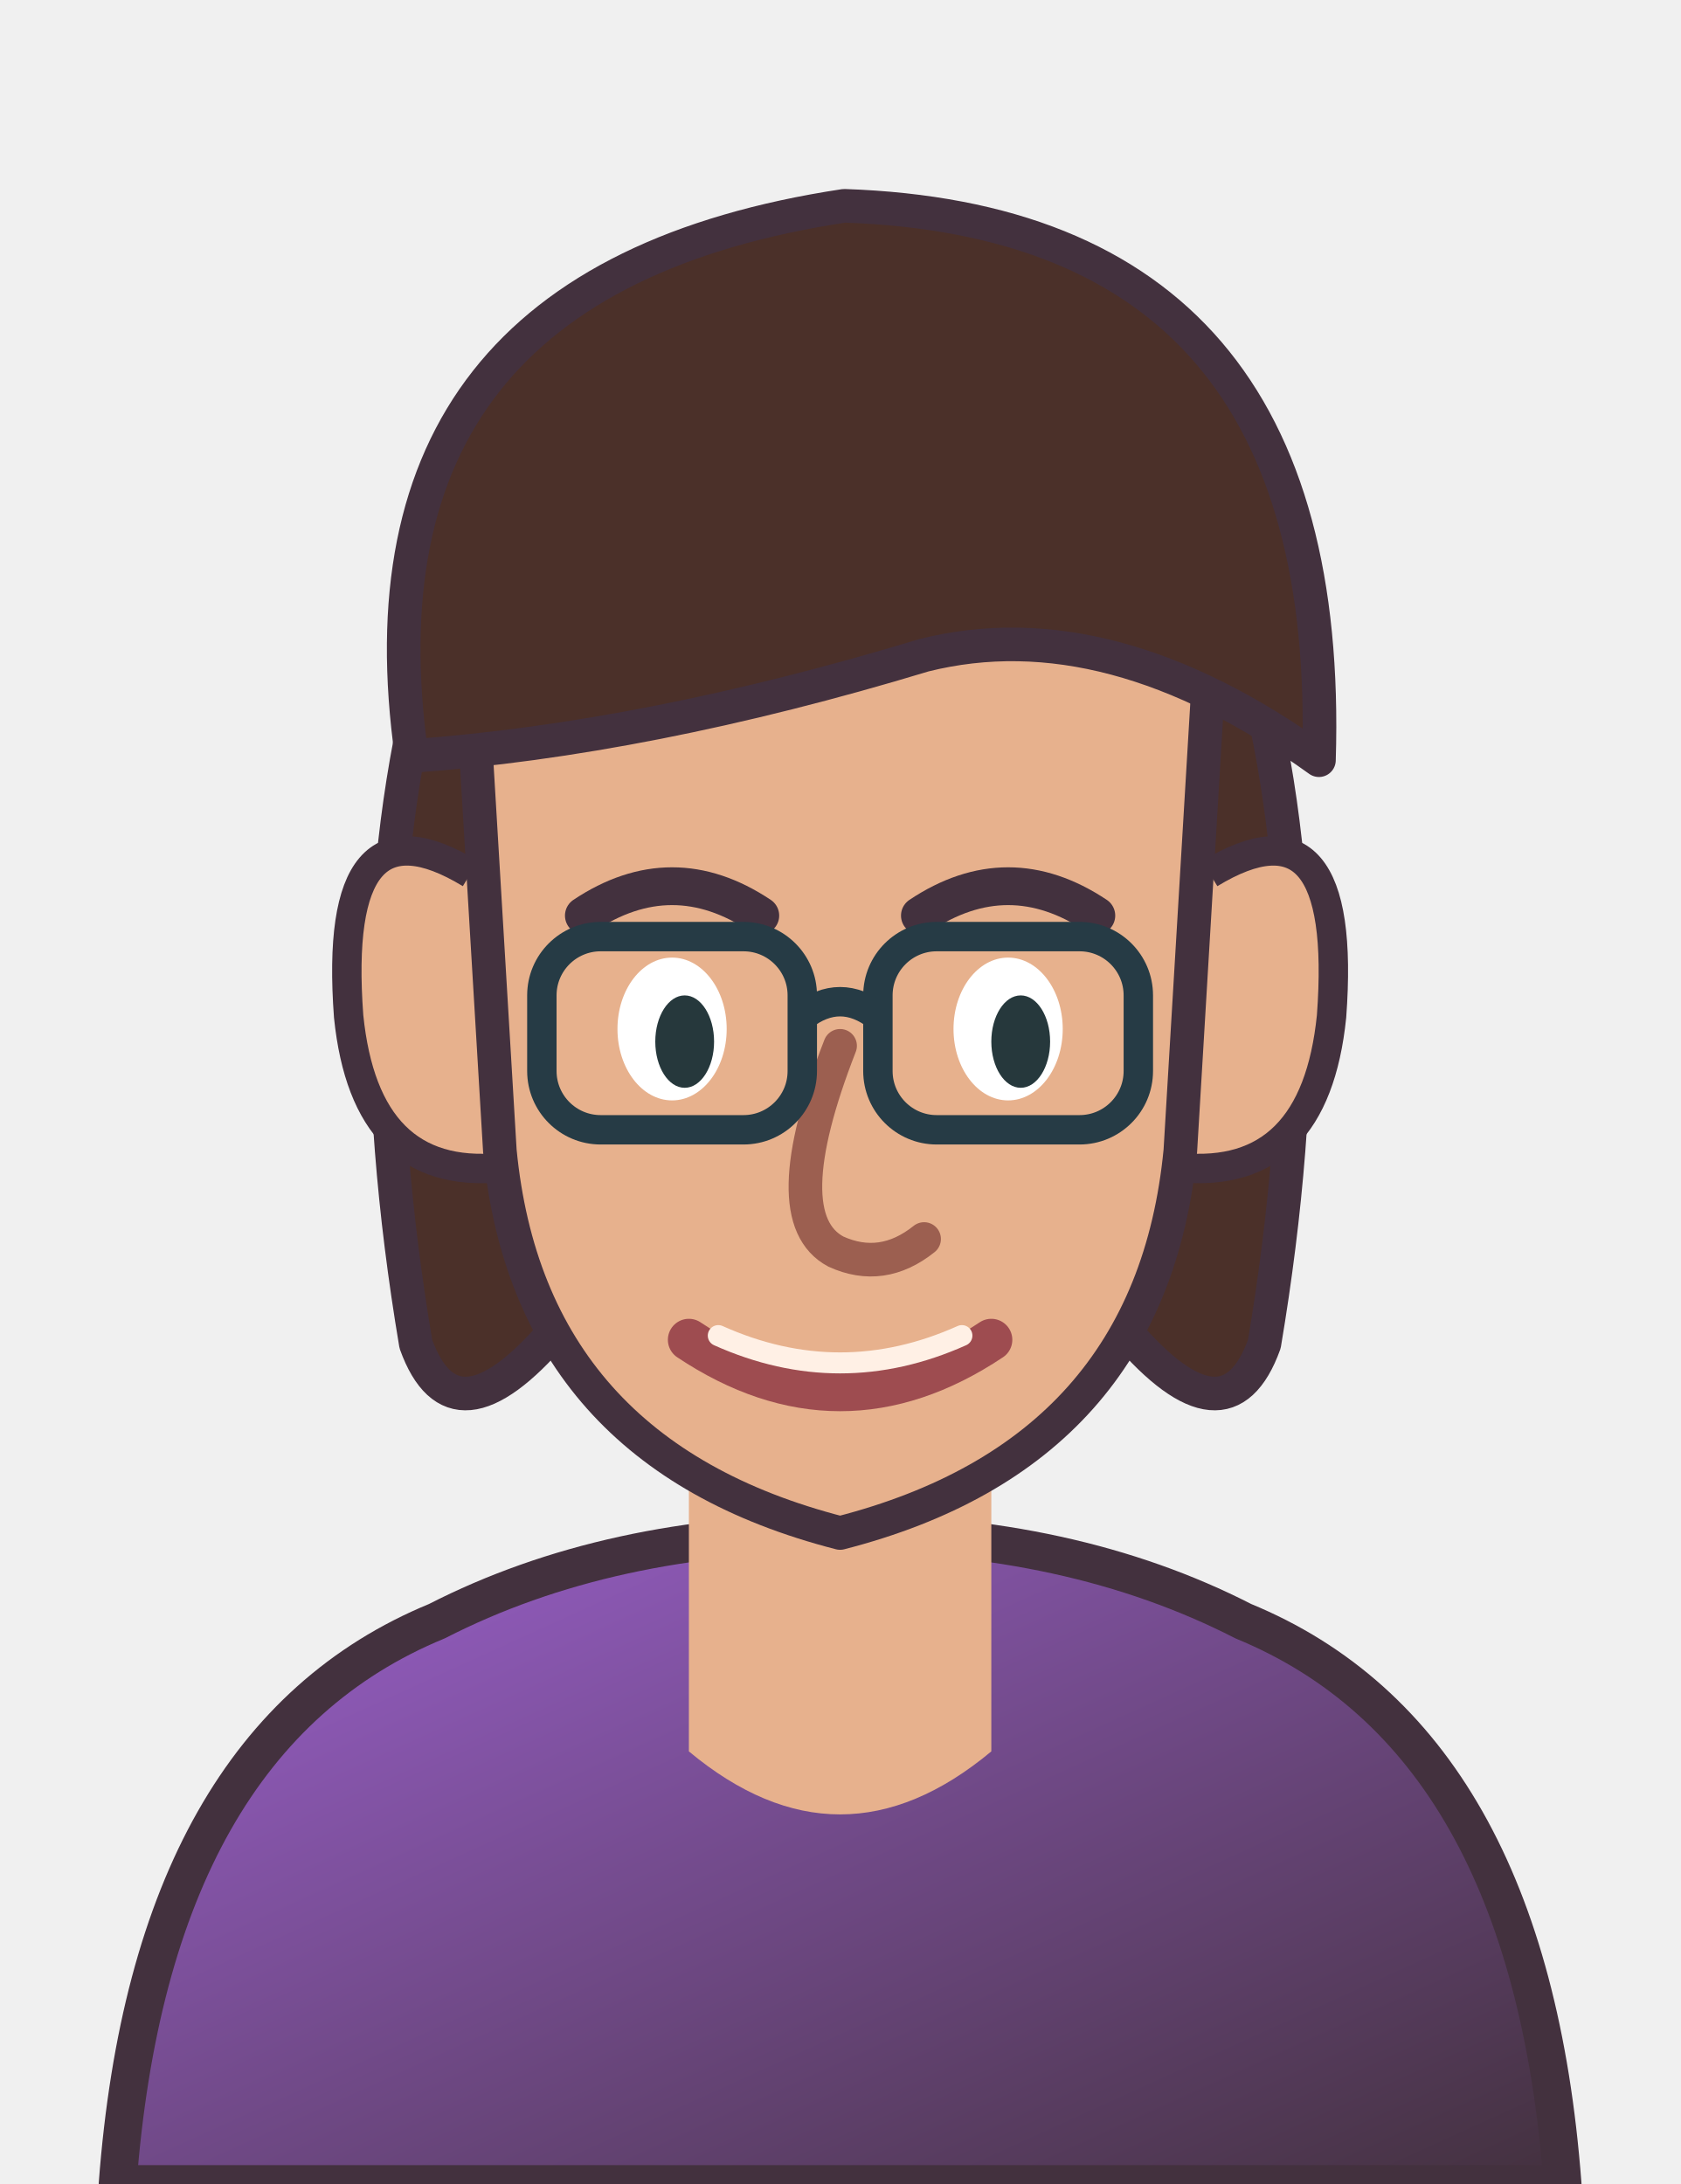
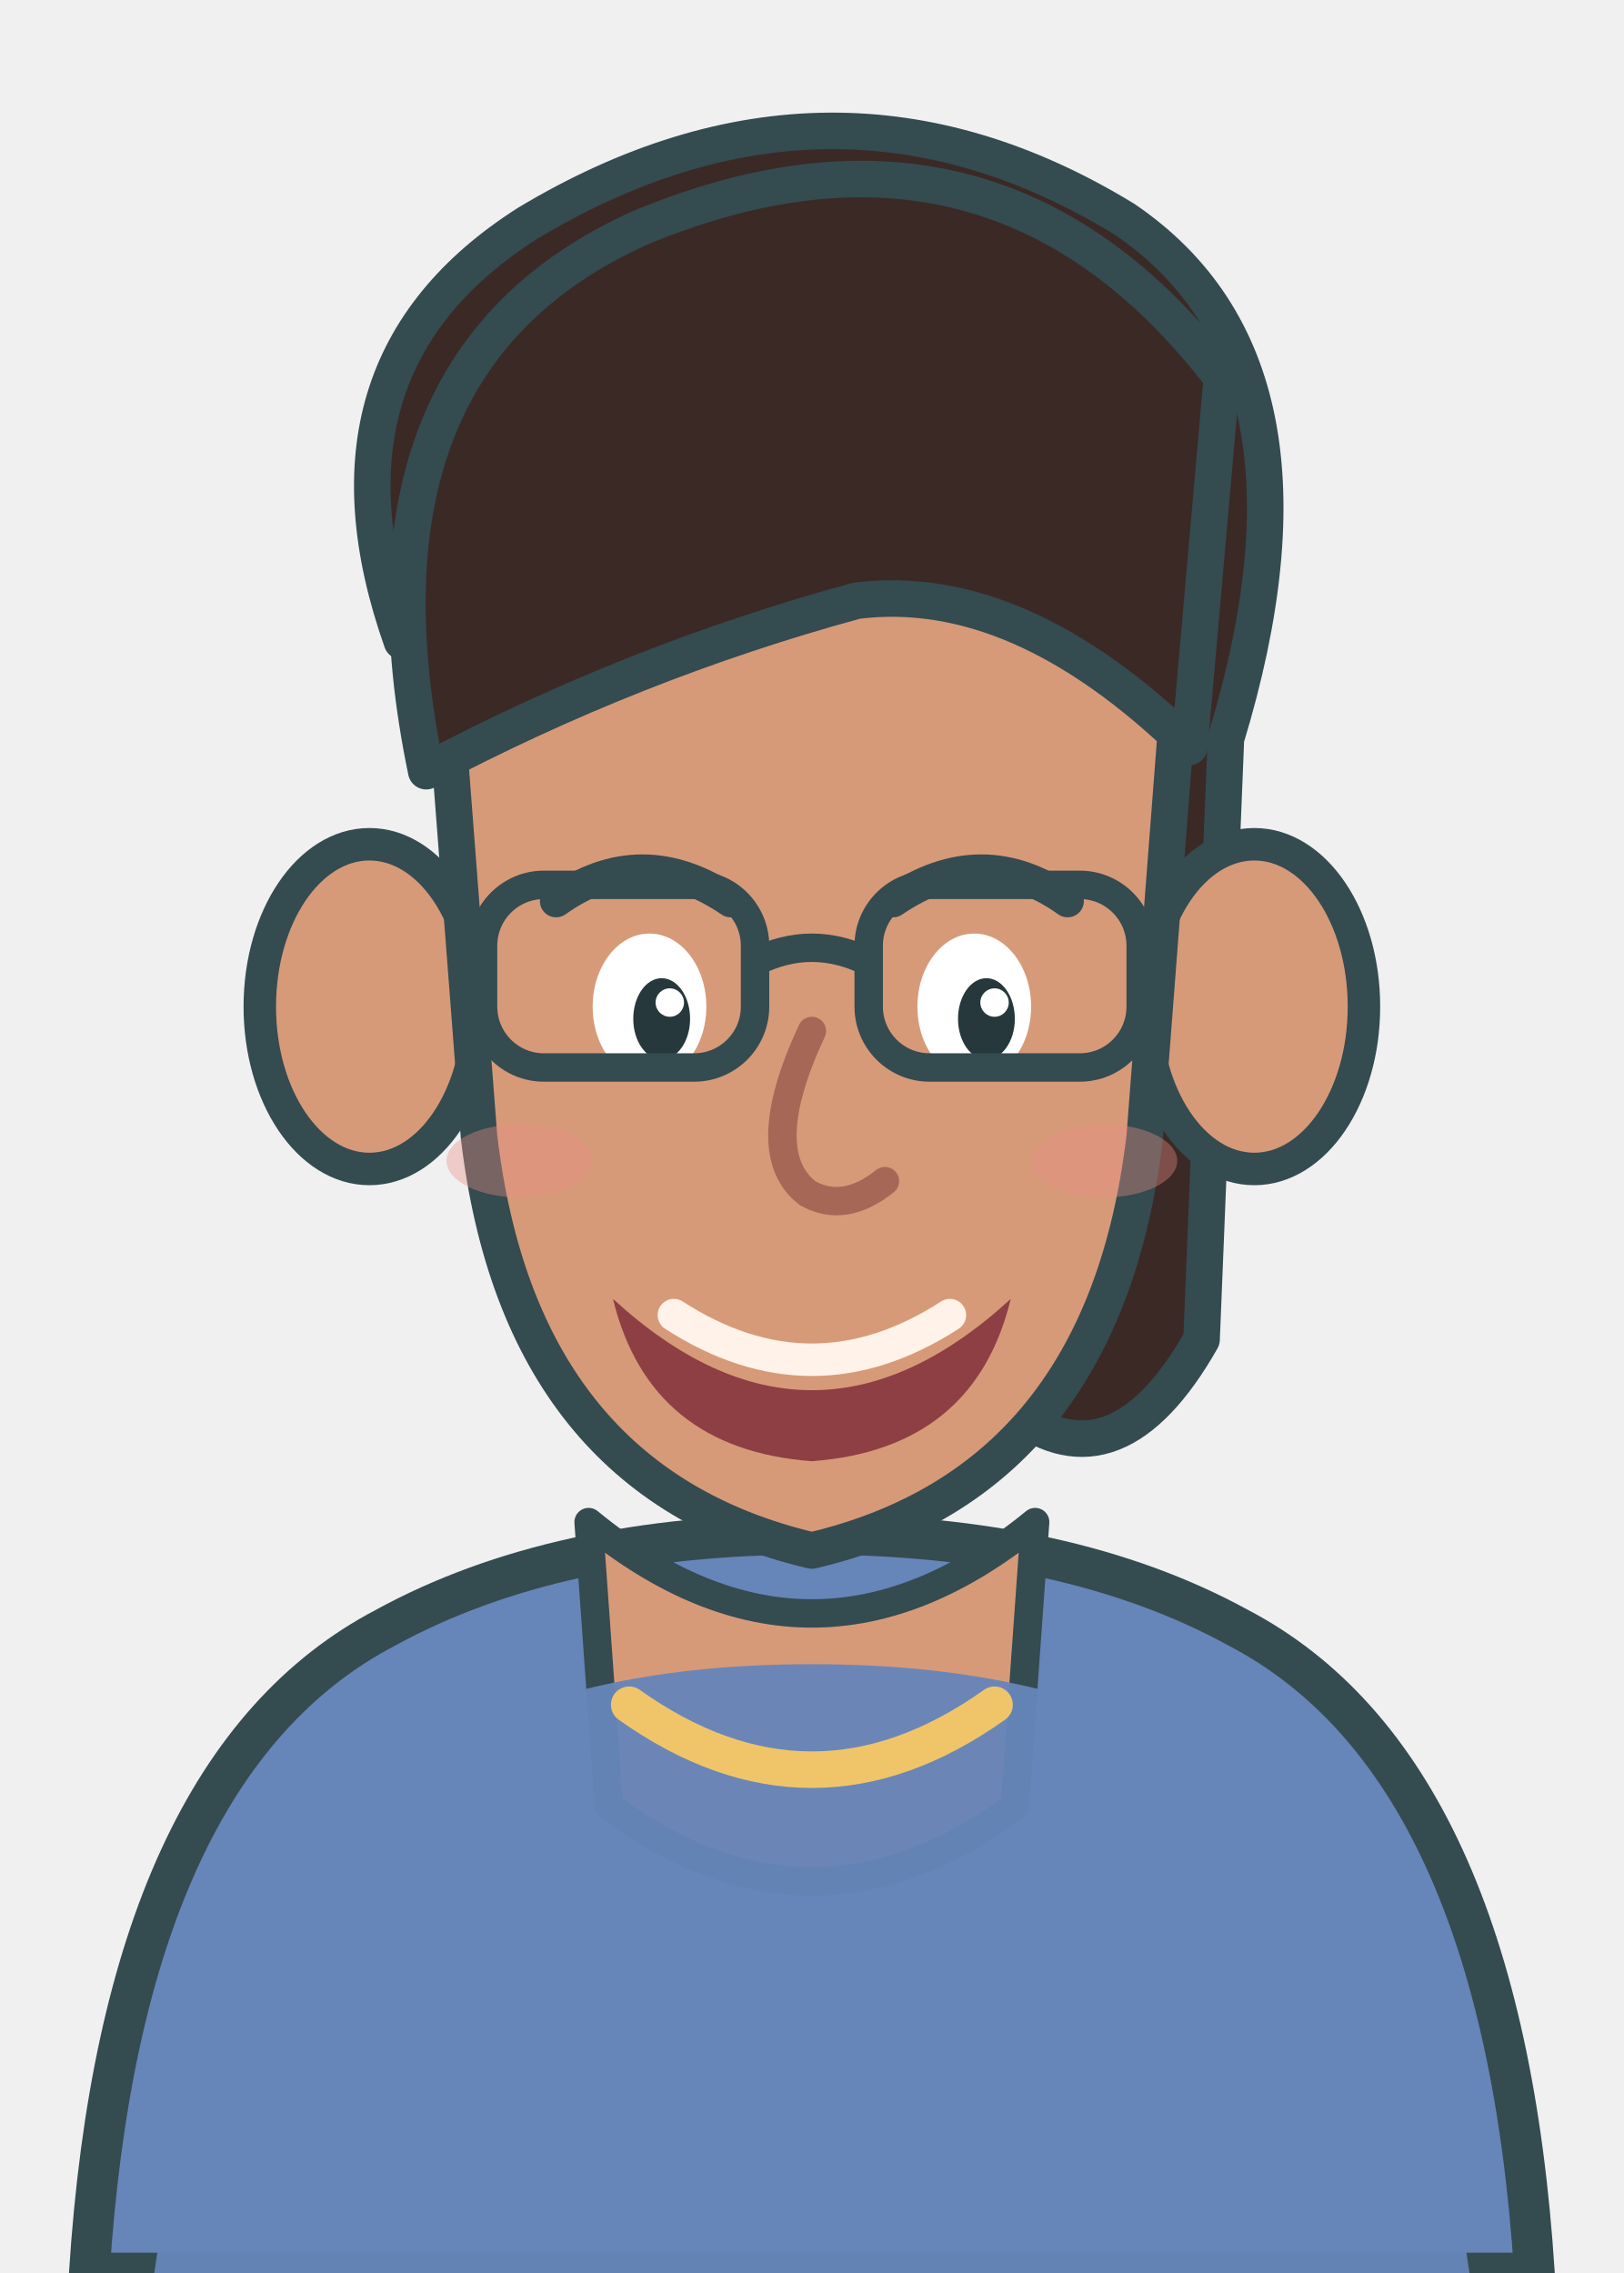
- <svg xmlns="http://www.w3.org/2000/svg" viewBox="0 0 400 520" role="img" aria-labelledby="title desc">
+ <svg xmlns="http://www.w3.org/2000/svg" viewBox="0 0 400 560" role="img" aria-labelledby="title desc">
  <defs>
-     <linearGradient id="skin" x1="0" y1="0" x2=".15" y2="1">
-       <stop stop-color="#e7b18d" />
-       <stop offset="1" stop-color="#e7b18d" />
+     <linearGradient id="skin" x1="0" y1="0" x2=".2" y2="1">
+       <stop stop-color="#d69a79" />
+       <stop offset="1" stop-color="#d69a79" />
    </linearGradient>
    <linearGradient id="shirt" x1="0" y1="0" x2="1" y2="1">
-       <stop stop-color="#9c61cf" />
-       <stop offset="1" stop-color="#43313e" />
+       <stop stop-color="#6685b9" />
+       <stop offset="1" stop-color="#6685b9" />
    </linearGradient>
+     <filter id="soft">
+       <feGaussianBlur stdDeviation="2" />
+     </filter>
  </defs>
-   <path d="M28 520 Q36 414 104 386 Q145 365 200 365 Q255 365 296 386 Q364 414 372 520Z" fill="url(#shirt)" stroke="#43313e" stroke-width="9" stroke-linejoin="round" />
-   <path d="M164 350 L164 417 Q200 447 236 417 L236 350Z" fill="url(#skin)" />
-   <g fill="#4b3029" stroke="#43313e" stroke-width="8" stroke-linejoin="round">
-     <path d="M103 154 Q83 225 99 320 Q108 345 132 317 L137 187Z M297 154 Q317 225 301 320 Q292 345 268 317 L263 187Z" />
-   </g>
-   <path d="M112 208 Q79 188 83 242 Q87 281 119 278 M288 208 Q321 188 317 242 Q313 281 281 278" fill="url(#skin)" stroke="#43313e" stroke-width="7" />
-   <path d="M112 157 Q112 104 200 100 Q288 104 288 157 L281 274 Q274 346 200 365 Q126 346 119 274Z" fill="url(#skin)" stroke="#43313e" stroke-width="8" stroke-linejoin="round" />
-   <g fill="#4b3029" stroke="#43313e" stroke-width="8" stroke-linejoin="round">
-     <path d="M98 180 Q82 67 201 49 Q318 53 314 181 Q264 145 220 156 Q154 176 98 180Z" />
-   </g>
-   <path d="M139 218 Q160 204 181 218 M219 218 Q240 204 261 218" fill="none" stroke="#43313e" stroke-width="9" stroke-linecap="round" />
-   <ellipse cx="160" cy="245" rx="13" ry="17" fill="#fff" />
-   <ellipse cx="240" cy="245" rx="13" ry="17" fill="#fff" />
-   <ellipse cx="163" cy="248" rx="7" ry="11" fill="#26383c" />
-   <ellipse cx="243" cy="248" rx="7" ry="11" fill="#26383c" />
-   <path d="M200 249 Q184 290 199 298 Q210 303 220 295" fill="none" stroke="#9c5f50" stroke-width="8" stroke-linecap="round" />
-   <path d="M164 319 Q200 343 236 319" fill="none" stroke="#9e4c50" stroke-width="10" stroke-linecap="round" />
-   <path d="M171 318 Q200 331 229 318" fill="none" stroke="#fff0e5" stroke-width="5" stroke-linecap="round" />
-   <g fill="none" stroke="#263b45" stroke-width="7">
-     <rect x="129" y="223" width="62" height="46" rx="14" />
-     <rect x="209" y="223" width="62" height="46" rx="14" />
-     <path d="M191 242 Q200 235 209 242" />
+   <path d="M22 560 Q30 435 95 401 Q137 378 200 378 Q263 378 305 401 Q370 435 378 560Z" fill="url(#shirt)" stroke="#344b50" stroke-width="10" stroke-linejoin="round" />
+   <path d="M145 375 Q200 420 255 375 L250 445 Q200 482 150 445Z" fill="#d69a79" stroke="#344b50" stroke-width="7" stroke-linejoin="round" />
+   <path d="M38 560 Q52 460 116 426 Q150 410 200 410 Q250 410 284 426 Q348 460 362 560Z" fill="#6685b9" opacity=".95" />
+   <path d="M155 420 Q200 452 245 420" fill="none" stroke="#f0c56a" stroke-width="9" stroke-linecap="round" />
+   <path d="M99 158 Q75 90 130 55 Q205 10 277 54 Q330 90 302 182 L296 330 Q275 367 250 348 L252 178Z" fill="#3b2926" stroke="#344b50" stroke-width="9" stroke-linejoin="round" />
+   <ellipse cx="91" cy="248" rx="27" ry="40" fill="#d69a79" stroke="#344b50" stroke-width="8" />
+   <ellipse cx="309" cy="248" rx="27" ry="40" fill="#d69a79" stroke="#344b50" stroke-width="8" />
+   <path d="M108 150 Q112 91 200 88 Q288 91 292 150 L282 280 Q272 365 200 382 Q128 365 118 280Z" fill="url(#skin)" stroke="#344b50" stroke-width="9" stroke-linejoin="round" />
+   <path d="M105 190 Q84 89 158 56 Q245 20 301 93 L293 184 Q251 143 211 148 Q156 163 105 190Z" fill="#3b2926" stroke="#344b50" stroke-width="9" stroke-linejoin="round" />
+   <path d="M137 222 Q158 207 180 222 M220 222 Q242 207 263 222" fill="none" stroke="#344b50" stroke-width="8" stroke-linecap="round" />
+   <ellipse cx="160" cy="248" rx="14" ry="18" fill="#fff" />
+   <ellipse cx="240" cy="248" rx="14" ry="18" fill="#fff" />
+   <ellipse cx="163" cy="251" rx="7" ry="10" fill="#26383c" />
+   <ellipse cx="243" cy="251" rx="7" ry="10" fill="#26383c" />
+   <circle cx="165" cy="247" r="3.5" fill="#fff" />
+   <circle cx="245" cy="247" r="3.5" fill="#fff" />
+   <path d="M200 254 Q186 284 199 294 Q208 299 218 291" fill="none" stroke="#a76756" stroke-width="7" stroke-linecap="round" />
+   <path d="M151 320 Q200 365 249 320 Q240 357 200 360 Q160 357 151 320Z" fill="#8e3f43" />
+   <path d="M166 324 Q200 346 234 324" fill="none" stroke="#fff2e8" stroke-width="8" stroke-linecap="round" />
+   <ellipse cx="128" cy="286" rx="18" ry="9" fill="#e98f83" opacity=".38" />
+   <ellipse cx="272" cy="286" rx="18" ry="9" fill="#e98f83" opacity=".38" />
+   <g fill="none" stroke="#344b50" stroke-width="7">
+     <rect x="119" y="218" width="67" height="45" rx="15" />
+     <rect x="214" y="218" width="67" height="45" rx="15" />
+     <path d="M186 237 Q200 230 214 237" />
  </g>
</svg>
